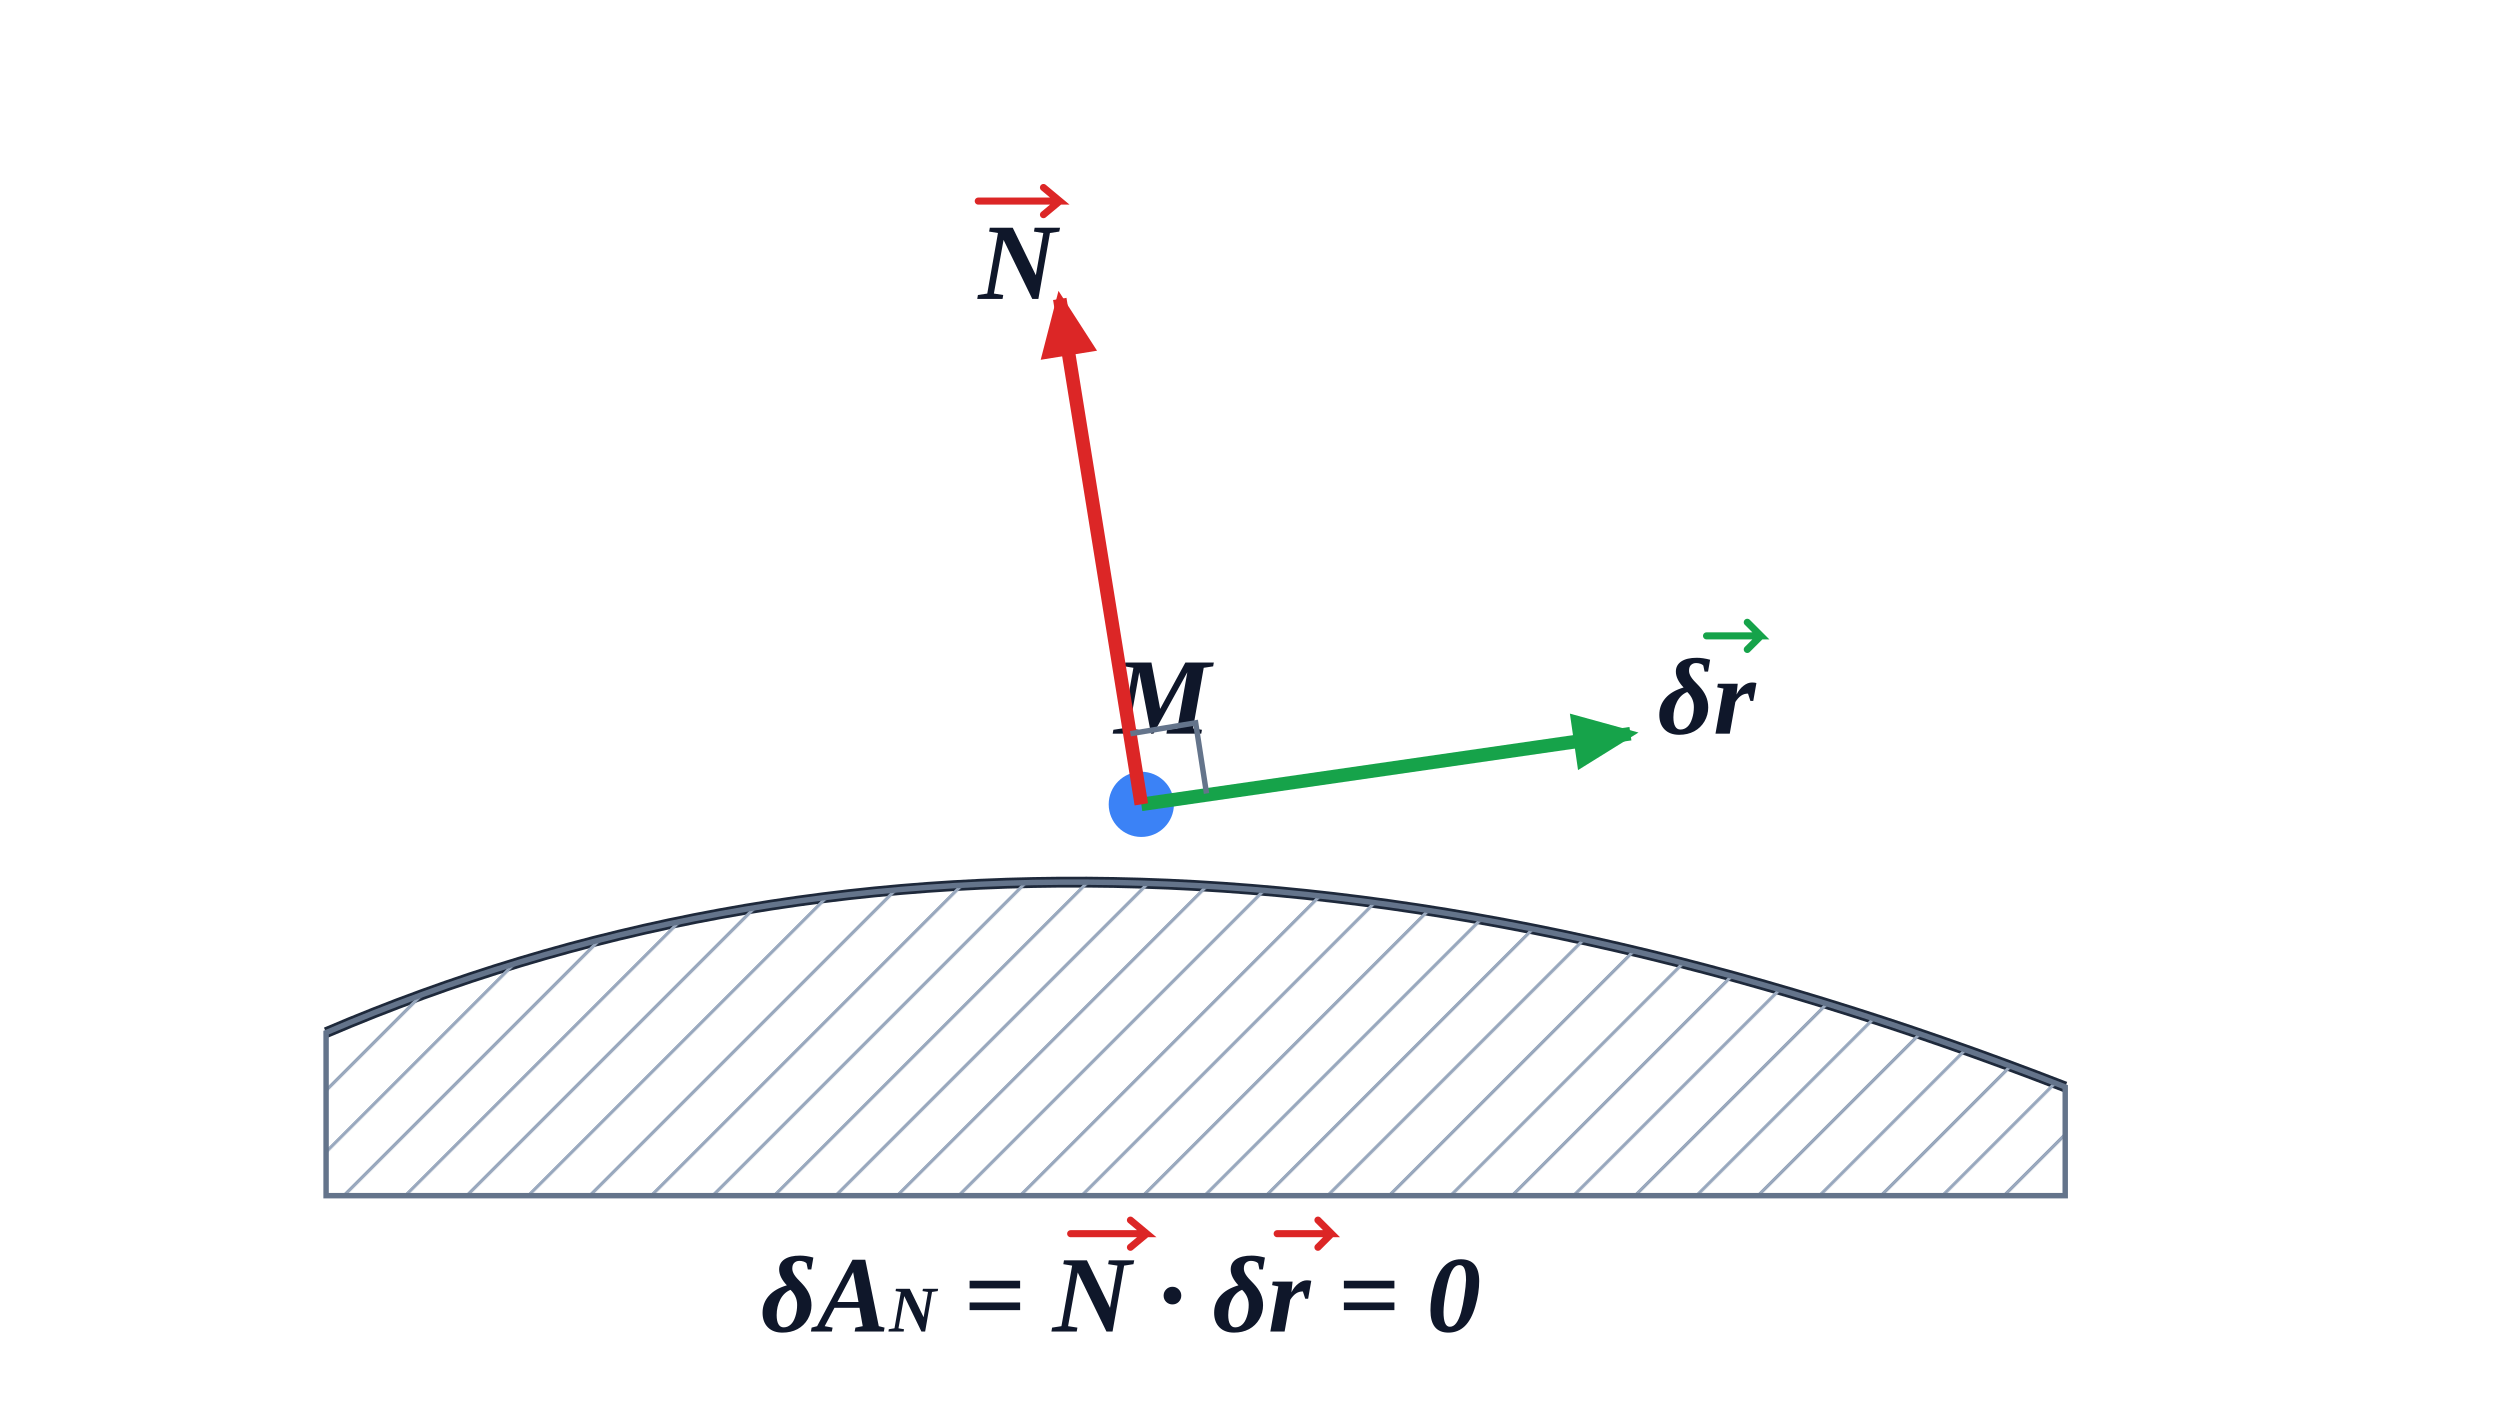
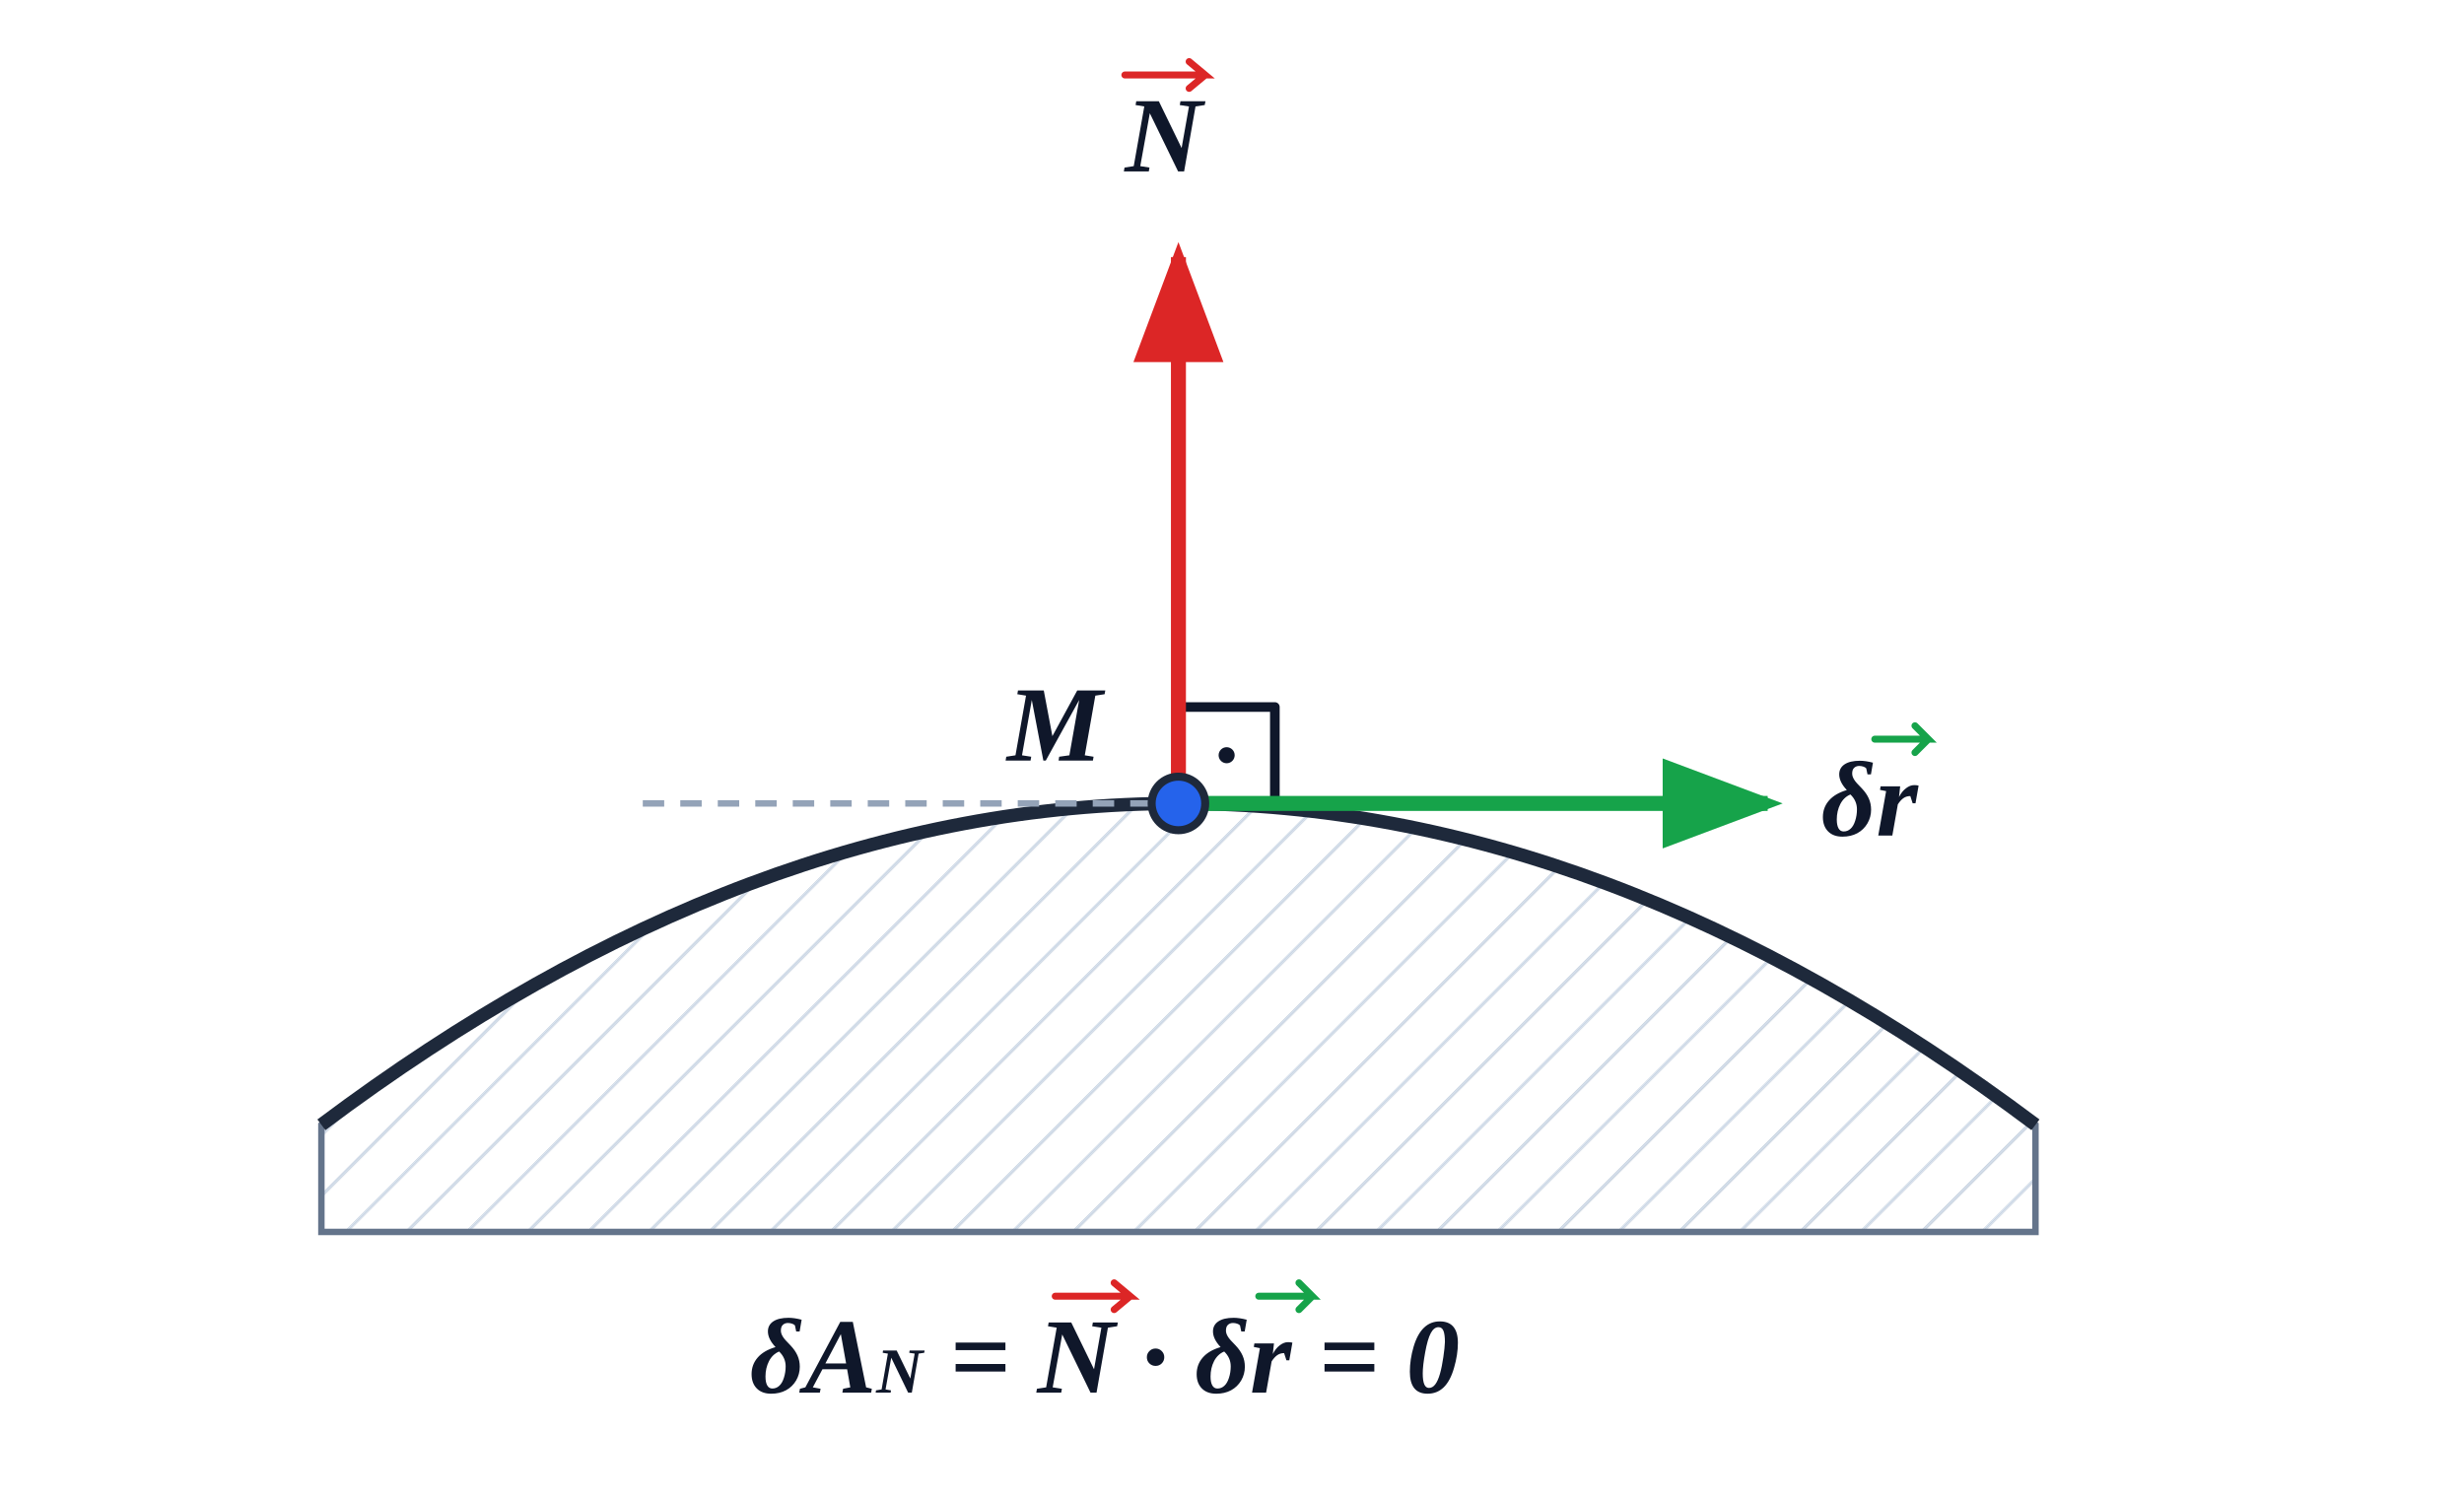
- <svg xmlns="http://www.w3.org/2000/svg" viewBox="0 0 460 260" width="100%" height="auto" preserveAspectRatio="xMidYMid meet">
+ <svg xmlns="http://www.w3.org/2000/svg" viewBox="0 0 460 280" width="100%" height="auto" preserveAspectRatio="xMidYMid meet">
  <defs>
-     <marker id="arrow" viewBox="0 0 10 10" refX="7" refY="5" markerWidth="6" markerHeight="6" orient="auto-start-reverse">
-       <path d="M 0 1.5 L 8 5 L 0 8.5 z" fill="#1e293b" />
+     <marker id="arr-green" markerWidth="8" markerHeight="6" refX="7" refY="3" orient="auto">
+       <polygon points="0 0, 8 3, 0 6" fill="#16a34a" />
    </marker>
-     <marker id="arrow-blue" viewBox="0 0 10 10" refX="7" refY="5" markerWidth="6" markerHeight="6" orient="auto-start-reverse">
-       <path d="M 0 1.5 L 8 5 L 0 8.5 z" fill="#2563eb" />
-     </marker>
-     <marker id="arrow-red" viewBox="0 0 10 10" refX="7" refY="5" markerWidth="6" markerHeight="6" orient="auto-start-reverse">
-       <path d="M 0 1.5 L 8 5 L 0 8.5 z" fill="#dc2626" />
-     </marker>
-     <marker id="arrow-green" viewBox="0 0 10 10" refX="7" refY="5" markerWidth="6" markerHeight="6" orient="auto-start-reverse">
-       <path d="M 0 1.5 L 8 5 L 0 8.5 z" fill="#16a34a" />
+     <marker id="arr-red" markerWidth="8" markerHeight="6" refX="7" refY="3" orient="auto">
+       <polygon points="0 0, 8 3, 0 6" fill="#dc2626" />
    </marker>
    <pattern id="hatch" width="8" height="8" patternTransform="rotate(45 0 0)" patternUnits="userSpaceOnUse">
-       <line x1="0" y1="0" x2="0" y2="8" stroke="#94a3b8" stroke-width="1.2" />
+       <line x1="0" y1="0" x2="0" y2="8" stroke="#cbd5e1" stroke-width="1.2" />
    </pattern>
  </defs>
  <style>
    text { font-family: 'Times New Roman', 'Cambria Math', serif; }
    .lbl { font-size: 18px; font-style: italic; fill: #0f172a; }
    .lbl-bold { font-size: 20px; font-style: italic; font-weight: bold; fill: #0f172a; }
-     .vec { stroke: #2563eb; stroke-width: 2.2; }
-     .axis { stroke: #64748b; stroke-width: 1.2; stroke-dasharray: 5,3; }
-     .solid { stroke: #1e293b; stroke-width: 1.8; fill: #f8fafc; }
  </style>
-   <path d="M 60 190 Q 200 130, 380 200" fill="none" stroke="#1e293b" stroke-width="2" />
-   <path d="M 60 190 Q 200 130, 380 200 L 380 220 L 60 220 Z" fill="url(#hatch)" stroke="#64748b" />
-   <circle cx="210" cy="148" r="6" fill="#3b82f6" />
-   <text x="205" y="135" class="lbl-bold">M</text>
-   <line x1="210" y1="148" x2="300" y2="135" stroke="#16a34a" stroke-width="2.5" marker-end="url(#arrow-green)" />
+   <path d="M 60 210 Q 220 90, 380 210 L 380 230 L 60 230 Z" fill="url(#hatch)" stroke="#64748b" stroke-width="1.2" />
+   <path d="M 60 210 Q 220 90, 380 210" fill="none" stroke="#1e293b" stroke-width="2.5" />
+   <line x1="120" y1="150" x2="320" y2="150" stroke="#94a3b8" stroke-width="1.2" stroke-dasharray="4,3" />
+   <polyline points="220,132 238,132 238,150" fill="none" stroke="#0f172a" stroke-width="1.8" stroke-linecap="round" stroke-linejoin="round" />
+   <circle cx="229" cy="141" r="1.5" fill="#0f172a" />
+   <line x1="220" y1="150" x2="330" y2="150" stroke="#16a34a" stroke-width="2.8" marker-end="url(#arr-green)" />
  <g>
-     <text x="305" y="135" class="lbl-bold" fill="#16a34a">δr</text>
-     <path d="M 314 117 h 10 l -2.5 -2.5 m 2.5 2.5 l -2.5 2.5" fill="none" stroke="#16a34a" stroke-width="1.3" stroke-linecap="round" />
+     <text x="340" y="156" class="lbl-bold" fill="#16a34a">δr</text>
+     <path d="M 350 138 h 10 l -2.5 -2.5 m 2.5 2.5 l -2.5 2.5" fill="none" stroke="#16a34a" stroke-width="1.3" stroke-linecap="round" />
  </g>
-   <line x1="210" y1="148" x2="195" y2="55" stroke="#dc2626" stroke-width="2.5" marker-end="url(#arrow-red)" />
-   <polyline points="208,135 220,133 222,146" fill="none" stroke="#64748b" />
+   <line x1="220" y1="150" x2="220" y2="48" stroke="#dc2626" stroke-width="2.8" marker-end="url(#arr-red)" />
  <g>
-     <text x="180" y="55" class="lbl-bold" fill="#dc2626">N</text>
-     <path d="M 180 37 h 15 l -3 -2.5 m 3 2.5 l -3 2.5" fill="none" stroke="#dc2626" stroke-width="1.3" stroke-linecap="round" />
+     <text x="210" y="32" class="lbl-bold" fill="#dc2626">N</text>
+     <path d="M 210 14 h 15 l -3 -2.5 m 3 2.5 l -3 2.5" fill="none" stroke="#dc2626" stroke-width="1.3" stroke-linecap="round" />
  </g>
+   <circle cx="220" cy="150" r="5" fill="#2563eb" stroke="#1e293b" stroke-width="1.5" />
+   <text x="188" y="142" class="lbl-bold" fill="#0f172a">M</text>
  <g>
-     <text x="140" y="245" class="lbl-bold" fill="#dc2626">δA<tspan font-size="12">N</tspan> = N · δr = 0</text>
-     <path d="M 197 227 h 14 l -3 -2.5 m 3 2.5 l -3 2.5" fill="none" stroke="#dc2626" stroke-width="1.3" stroke-linecap="round" />
-     <path d="M 235 227 h 10 l -2.5 -2.5 m 2.5 2.5 l -2.5 2.5" fill="none" stroke="#dc2626" stroke-width="1.3" stroke-linecap="round" />
+     <text x="140" y="260" class="lbl-bold" fill="#0f172a">δA<tspan font-size="12">N</tspan> = N · δr = 0</text>
+     <path d="M 197 242 h 14 l -3 -2.5 m 3 2.5 l -3 2.5" fill="none" stroke="#dc2626" stroke-width="1.3" stroke-linecap="round" />
+     <path d="M 235 242 h 10 l -2.5 -2.5 m 2.5 2.5 l -2.5 2.5" fill="none" stroke="#16a34a" stroke-width="1.3" stroke-linecap="round" />
  </g>
</svg>
